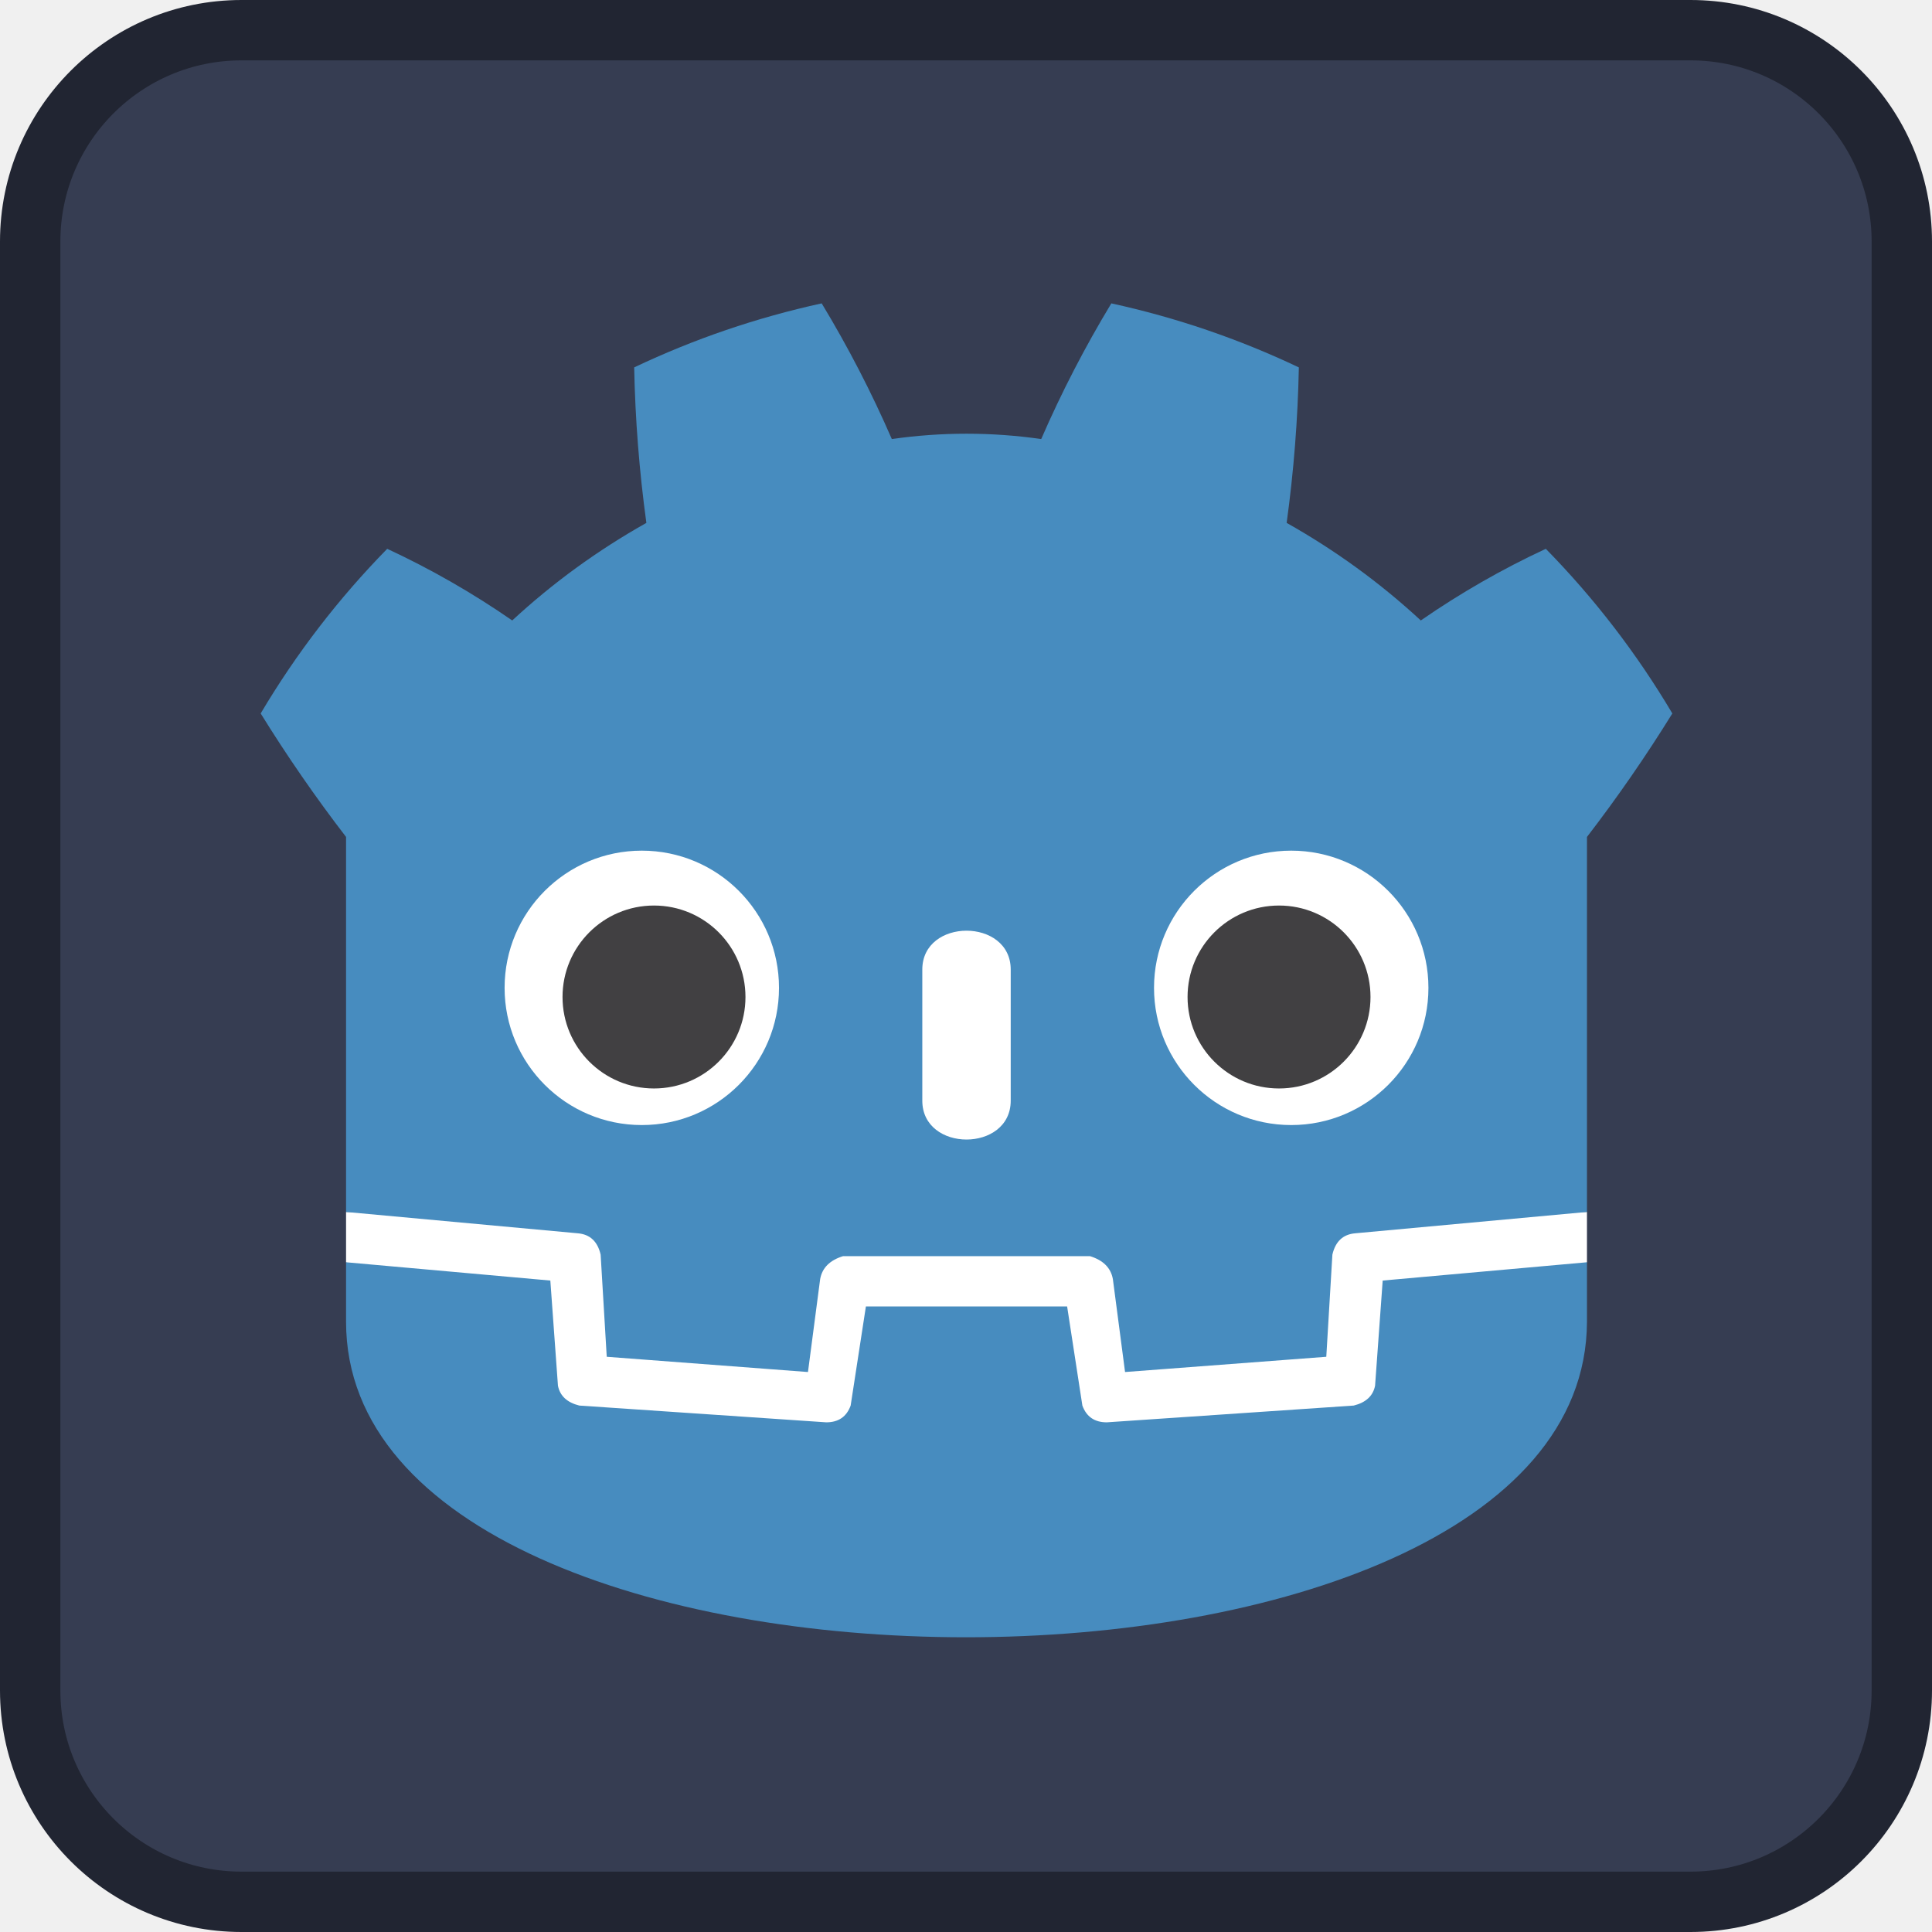
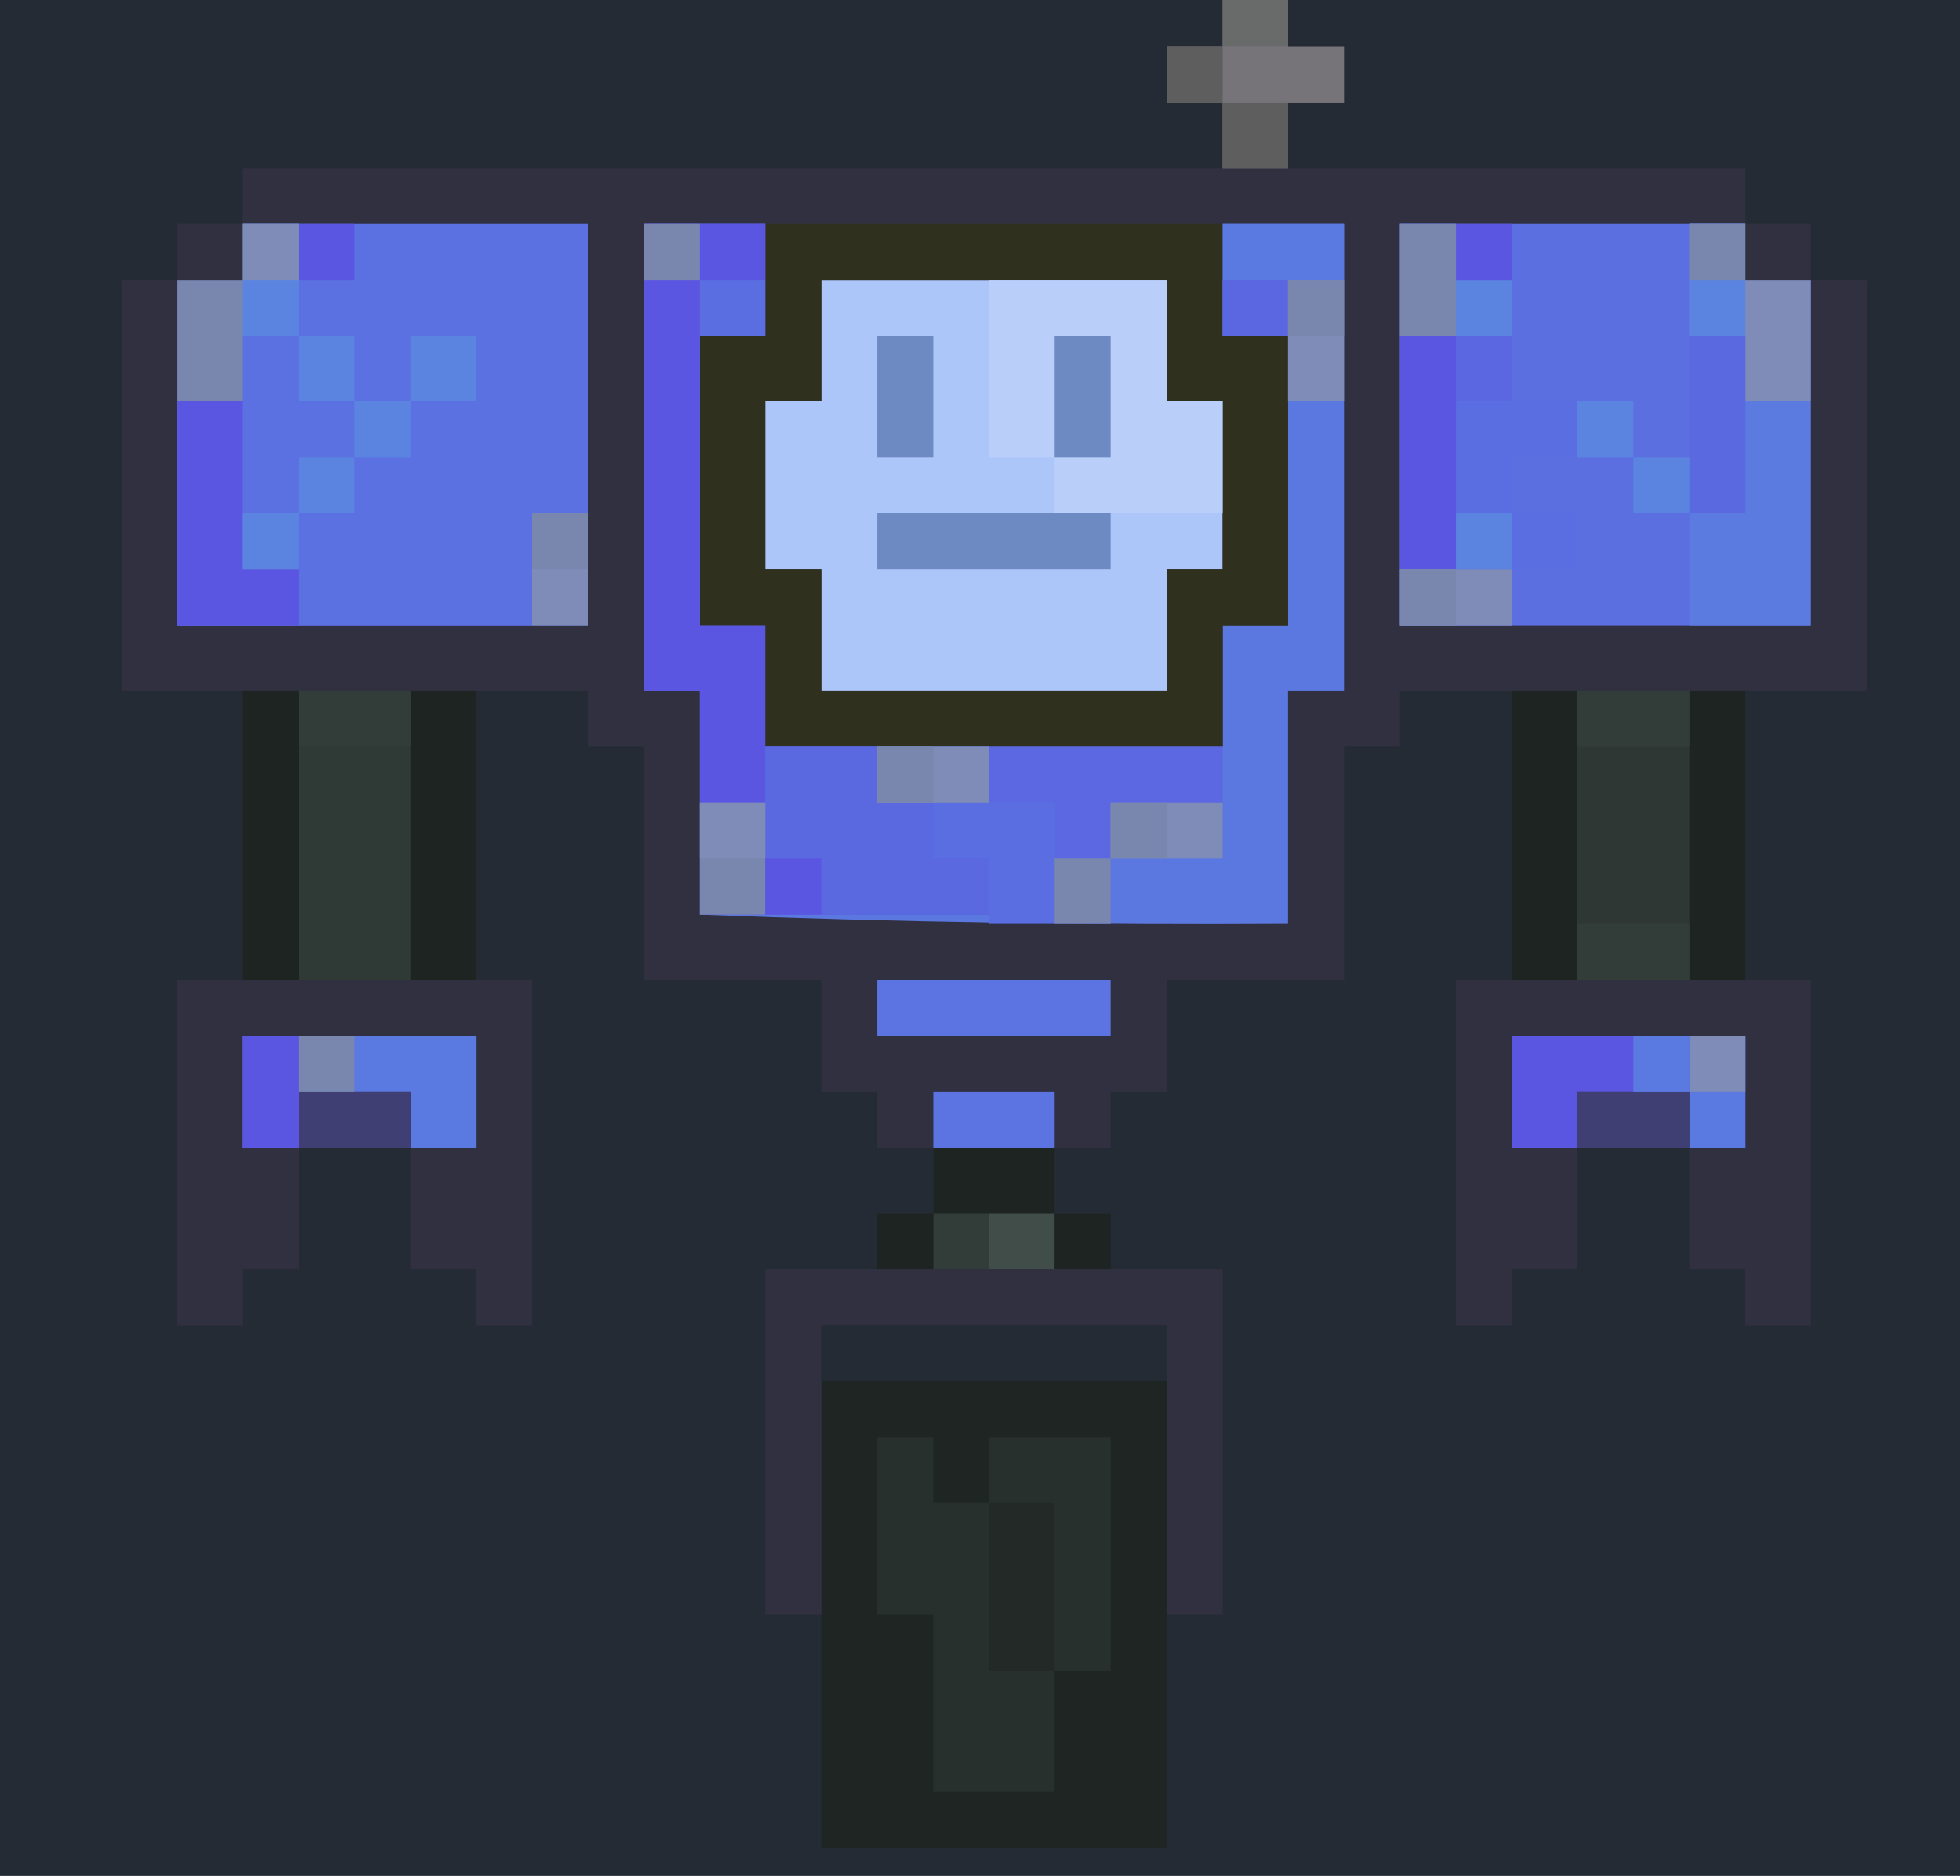
- <svg xmlns="http://www.w3.org/2000/svg" width="128" height="128">
-   <rect width="124" height="124" x="2" y="2" fill="#363d52" stroke="#212532" stroke-width="4" rx="14" />
-   <g fill="#fff" transform="translate(12.322 12.322)scale(.101)">
-     <path d="M105 673v33q407 354 814 0v-33z" />
-     <path fill="#478cbf" d="m105 673 152 14q12 1 15 14l4 67 132 10 8-61q2-11 15-15h162q13 4 15 15l8 61 132-10 4-67q3-13 15-14l152-14V427q30-39 56-81-35-59-83-108-43 20-82 47-40-37-88-64 7-51 8-102-59-28-123-42-26 43-46 89-49-7-98 0-20-46-46-89-64 14-123 42 1 51 8 102-48 27-88 64-39-27-82-47-48 49-83 108 26 42 56 81zm0 33v39c0 276 813 276 814 0v-39l-134 12-5 69q-2 10-14 13l-162 11q-12 0-16-11l-10-65H446l-10 65q-4 11-16 11l-162-11q-12-3-14-13l-5-69z" />
-     <path d="M483 600c0 34 58 34 58 0v-86c0-34-58-34-58 0z" />
-     <circle cx="725" cy="526" r="90" />
-     <circle cx="299" cy="526" r="90" />
-   </g>
-   <g fill="#414042" transform="translate(12.322 12.322)scale(.101)">
-     <circle cx="307" cy="532" r="60" />
-     <circle cx="717" cy="532" r="60" />
-   </g>
+ <svg xmlns="http://www.w3.org/2000/svg" version="1.1" width="210" height="201">
+   <path d="M0 0 C69.3 0 138.6 0 210 0 C210 66.33 210 132.66 210 201 C140.7 201 71.4 201 0 201 C0 134.67 0 68.34 0 0 Z " fill="#252B34" transform="translate(0,0)" />
+   <path d="M0 0 C2.31 0 4.62 0 7 0 C7 1.65 7 3.3 7 5 C8.98 5 10.96 5 13 5 C13 6.98 13 8.96 13 11 C11.02 11 9.04 11 7 11 C7 13.31 7 15.62 7 18 C23.17 18 39.34 18 56 18 C56 21.96 56 25.92 56 30 C60.29 30 64.58 30 69 30 C69 44.52 69 59.04 69 74 C62.73 74 56.46 74 50 74 C50 84.23 50 94.46 50 105 C54.29 105 58.58 105 63 105 C63 117.21 63 129.42 63 142 C60.69 142 58.38 142 56 142 C56 140.02 56 138.04 56 136 C54.02 136 52.04 136 50 136 C50 129.73 50 123.46 50 117 C46.04 117 42.08 117 38 117 C38 123.27 38 129.54 38 136 C35.69 136 33.38 136 31 136 C31 137.98 31 139.96 31 142 C29.02 142 27.04 142 25 142 C25 129.79 25 117.58 25 105 C29.29 105 33.58 105 38 105 C38 94.77 38 84.54 38 74 C31.73 74 25.46 74 19 74 C19 75.98 19 77.96 19 80 C17.02 80 15.04 80 13 80 C13 88.25 13 96.5 13 105 C6.73 105 0.46 105 -6 105 C-6 108.96 -6 112.92 -6 117 C-7.98 117 -9.96 117 -12 117 C-12 118.98 -12 120.96 -12 123 C-20.25 123 -28.5 123 -37 123 C-37 121.02 -37 119.04 -37 117 C-38.98 117 -40.96 117 -43 117 C-43 113.04 -43 109.08 -43 105 C-49.27 105 -55.54 105 -62 105 C-62 96.75 -62 88.5 -62 80 C-63.98 80 -65.96 80 -68 80 C-68 78.02 -68 76.04 -68 74 C-74.27 74 -80.54 74 -87 74 C-87 84.23 -87 94.46 -87 105 C-82.71 105 -78.42 105 -74 105 C-74 117.21 -74 129.42 -74 142 C-75.98 142 -77.96 142 -80 142 C-80 140.02 -80 138.04 -80 136 C-82.31 136 -84.62 136 -87 136 C-87 129.73 -87 123.46 -87 117 C-90.96 117 -94.92 117 -99 117 C-99 123.27 -99 129.54 -99 136 C-100.98 136 -102.96 136 -105 136 C-105 137.98 -105 139.96 -105 142 C-107.31 142 -109.62 142 -112 142 C-112 129.79 -112 117.58 -112 105 C-107.71 105 -103.42 105 -99 105 C-99 94.77 -99 84.54 -99 74 C-105.27 74 -111.54 74 -118 74 C-118 59.48 -118 44.96 -118 30 C-113.71 30 -109.42 30 -105 30 C-105 26.04 -105 22.08 -105 18 C-70.35 18 -35.7 18 0 18 C0 15.69 0 13.38 0 11 C-1.98 11 -3.96 11 -6 11 C-6 9.02 -6 7.04 -6 5 C-4.02 5 -2.04 5 0 5 C0 3.35 0 1.7 0 0 Z " fill="#303040" transform="translate(131,0)" />
+   <path d="M0 0 C4.29 0 8.58 0 13 0 C13 3.96 13 7.92 13 12 C10.69 12 8.38 12 6 12 C6 22.23 6 32.46 6 43 C8.31 43 10.62 43 13 43 C13 47.29 13 51.58 13 56 C29.17 56 45.34 56 62 56 C62 51.71 62 47.42 62 43 C64.31 43 66.62 43 69 43 C69 32.77 69 22.54 69 12 C66.69 12 64.38 12 62 12 C62 8.04 62 4.08 62 0 C66.29 0 70.58 0 75 0 C75 16.5 75 33 75 50 C73.02 50 71.04 50 69 50 C69 58.25 69 66.5 69 75 C47.971 75.125 27.013 74.813 6 74 C6 66.08 6 58.16 6 50 C4.02 50 2.04 50 0 50 C0 33.5 0 17 0 0 Z " fill="#5B78E1" transform="translate(69,24)" />
+   <path d="M0 0 C12.21 0 24.42 0 37 0 C37 18.48 37 36.96 37 56 C24.79 56 12.58 56 0 56 C0 37.52 0 19.04 0 0 Z " fill="#1E2523" transform="translate(88,142)" />
+   <path d="M0 0 C12.21 0 24.42 0 37 0 C37 1.98 37 3.96 37 6 C39.31 6 41.62 6 44 6 C44 18.21 44 30.42 44 43 C29.48 43 14.96 43 0 43 C0 28.81 0 14.62 0 0 Z " fill="#5B6FE1" transform="translate(150,24)" />
+   <path d="M0 0 C12.21 0 24.42 0 37 0 C37 14.19 37 28.38 37 43 C22.48 43 7.96 43 -7 43 C-7 30.79 -7 18.58 -7 6 C-4.69 6 -2.38 6 0 6 C0 4.02 0 2.04 0 0 Z " fill="#5B70E1" transform="translate(26,24)" />
+   <path d="M0 0 C12.21 0 24.42 0 37 0 C37 4.29 37 8.58 37 13 C38.98 13 40.96 13 43 13 C43 18.94 43 24.88 43 31 C41.02 31 39.04 31 37 31 C37 35.29 37 39.58 37 44 C24.79 44 12.58 44 0 44 C0 39.71 0 35.42 0 31 C-1.98 31 -3.96 31 -6 31 C-6 25.06 -6 19.12 -6 13 C-4.02 13 -2.04 13 0 13 C0 8.71 0 4.42 0 0 Z " fill="#ADC6FA" transform="translate(88,30)" />
+   <path d="M0 0 C16.17 0 32.34 0 49 0 C49 3.96 49 7.92 49 12 C51.31 12 53.62 12 56 12 C56 22.23 56 32.46 56 43 C53.69 43 51.38 43 49 43 C49 47.29 49 51.58 49 56 C32.83 56 16.66 56 0 56 C0 51.71 0 47.42 0 43 C-2.31 43 -4.62 43 -7 43 C-7 32.77 -7 22.54 -7 12 C-4.69 12 -2.38 12 0 12 C0 8.04 0 4.08 0 0 Z M6 6 C6 10.29 6 14.58 6 19 C4.02 19 2.04 19 0 19 C0 24.94 0 30.88 0 37 C1.98 37 3.96 37 6 37 C6 41.29 6 45.58 6 50 C18.21 50 30.42 50 43 50 C43 45.71 43 41.42 43 37 C44.98 37 46.96 37 49 37 C49 31.06 49 25.12 49 19 C47.02 19 45.04 19 43 19 C43 14.71 43 10.42 43 6 C30.79 6 18.58 6 6 6 Z " fill="#30301E" transform="translate(82,24)" />
+   <path d="M0 0 C12.54 0 25.08 0 38 0 C38 12.21 38 24.42 38 37 C35.69 37 33.38 37 31 37 C31 35.02 31 33.04 31 31 C29.02 31 27.04 31 25 31 C25 24.73 25 18.46 25 12 C21.04 12 17.08 12 13 12 C13 18.27 13 24.54 13 31 C10.69 31 8.38 31 6 31 C6 32.98 6 34.96 6 37 C4.02 37 2.04 37 0 37 C0 24.79 0 12.58 0 0 Z " fill="#303040" transform="translate(156,105)" />
+   <path d="M0 0 C12.54 0 25.08 0 38 0 C38 12.21 38 24.42 38 37 C36.02 37 34.04 37 32 37 C32 35.02 32 33.04 32 31 C29.69 31 27.38 31 25 31 C25 24.73 25 18.46 25 12 C21.04 12 17.08 12 13 12 C13 18.27 13 24.54 13 31 C11.02 31 9.04 31 7 31 C7 32.98 7 34.96 7 37 C4.69 37 2.38 37 0 37 C0 24.79 0 12.58 0 0 Z " fill="#303040" transform="translate(19,105)" />
+   <path d="M0 0 C4.29 0 8.58 0 13 0 C13 3.96 13 7.92 13 12 C10.69 12 8.38 12 6 12 C6 22.23 6 32.46 6 43 C8.31 43 10.62 43 13 43 C13 47.29 13 51.58 13 56 C16.96 56 20.92 56 25 56 C25 57.98 25 59.96 25 62 C26.98 62 28.96 62 31 62 C31 63.98 31 65.96 31 68 C32.98 68 34.96 68 37 68 C37 69.98 37 71.96 37 74 C26.77 74 16.54 74 6 74 C6 66.08 6 58.16 6 50 C4.02 50 2.04 50 0 50 C0 33.5 0 17 0 0 Z " fill="#5B56E1" transform="translate(69,24)" />
+   <path d="M0 0 C4.29 0 8.58 0 13 0 C13 10.23 13 20.46 13 31 C0.46 31 -12.08 31 -25 31 C-25 23.08 -25 15.16 -25 7 C-22.69 7 -20.38 7 -18 7 C-18 10.96 -18 14.92 -18 19 C-16.02 19 -14.04 19 -12 19 C-12 17.02 -12 15.04 -12 13 C-10.02 13 -8.04 13 -6 13 C-6 11.02 -6 9.04 -6 7 C-4.02 7 -2.04 7 0 7 C0 4.69 0 2.38 0 0 Z " fill="#5B70E1" transform="translate(44,36)" />
+   <path d="M0 0 C4.29 0 8.58 0 13 0 C13 1.98 13 3.96 13 6 C18.94 6 24.88 6 31 6 C31 18.21 31 30.42 31 43 C29.02 43 27.04 43 25 43 C25 32.77 25 22.54 25 12 C12.79 12 0.58 12 -12 12 C-12 22.23 -12 32.46 -12 43 C-13.98 43 -15.96 43 -18 43 C-18 30.79 -18 18.58 -18 6 C-12.06 6 -6.12 6 0 6 C0 4.02 0 2.04 0 0 Z " fill="#303040" transform="translate(100,130)" />
+   <path d="M0 0 C1.98 0 3.96 0 6 0 C6 2.31 6 4.62 6 7 C7.98 7 9.96 7 12 7 C12 4.69 12 2.38 12 0 C16.29 0 20.58 0 25 0 C25 8.25 25 16.5 25 25 C23.02 25 21.04 25 19 25 C19 29.29 19 33.58 19 38 C14.71 38 10.42 38 6 38 C6 31.73 6 25.46 6 19 C4.02 19 2.04 19 0 19 C0 12.73 0 6.46 0 0 Z " fill="#28302E" transform="translate(94,154)" />
+   <path d="M0 0 C1.98 0 3.96 0 6 0 C6 1.98 6 3.96 6 6 C7.98 6 9.96 6 12 6 C12 10.29 12 14.58 12 19 C14.31 19 16.62 19 19 19 C19 20.98 19 22.96 19 25 C16.69 25 14.38 25 12 25 C12 26.98 12 28.96 12 31 C14.31 31 16.62 31 19 31 C19 32.98 19 34.96 19 37 C16.69 37 14.38 37 12 37 C12 38.98 12 40.96 12 43 C8.04 43 4.08 43 0 43 C0 28.81 0 14.62 0 0 Z " fill="#5B6EE1" transform="translate(150,24)" />
+   <path d="M0 0 C6.27 0 12.54 0 19 0 C19 4.29 19 8.58 19 13 C20.98 13 22.96 13 25 13 C25 16.96 25 20.92 25 25 C19.06 25 13.12 25 7 25 C7 23.02 7 21.04 7 19 C4.69 19 2.38 19 0 19 C0 12.73 0 6.46 0 0 Z " fill="#B9CFFA" transform="translate(106,30)" />
+   <path d="M0 0 C1.98 0 3.96 0 6 0 C6 1.98 6 3.96 6 6 C8.31 6 10.62 6 13 6 C13 18.21 13 30.42 13 43 C8.71 43 4.42 43 0 43 C0 39.04 0 35.08 0 31 C1.98 31 3.96 31 6 31 C6 24.73 6 18.46 6 12 C4.02 12 2.04 12 0 12 C0 8.04 0 4.08 0 0 Z " fill="#5B7BE1" transform="translate(181,24)" />
+   <path d="M0 0 C3.96 0 7.92 0 12 0 C12 10.23 12 20.46 12 31 C8.04 31 4.08 31 0 31 C0 20.77 0 10.54 0 0 Z " fill="#2E3734" transform="translate(169,74)" />
+   <path d="M0 0 C3.96 0 7.92 0 12 0 C12 10.23 12 20.46 12 31 C8.04 31 4.08 31 0 31 C0 20.77 0 10.54 0 0 Z " fill="#2F3936" transform="translate(32,74)" />
+   <path d="M0 0 C3.96 0 7.92 0 12 0 C12 1.98 12 3.96 12 6 C13.98 6 15.96 6 18 6 C18 7.98 18 9.96 18 12 C19.98 12 21.96 12 24 12 C24 13.98 24 15.96 24 18 C16.08 18 8.16 18 0 18 C0 12.06 0 6.12 0 0 Z " fill="#5B69E1" transform="translate(82,80)" />
+   <path d="M0 0 C3.96 0 7.92 0 12 0 C12 1.98 12 3.96 12 6 C14.31 6 16.62 6 19 6 C19 7.98 19 9.96 19 12 C20.98 12 22.96 12 25 12 C25 14.31 25 16.62 25 19 C20.71 19 16.42 19 12 19 C12 16.69 12 14.38 12 12 C10.02 12 8.04 12 6 12 C6 10.02 6 8.04 6 6 C4.02 6 2.04 6 0 6 C0 4.02 0 2.04 0 0 Z " fill="#5B6EE1" transform="translate(94,80)" />
+   <path d="M0 0 C8.25 0 16.5 0 25 0 C25 3.96 25 7.92 25 12 C23.02 12 21.04 12 19 12 C19 10.02 19 8.04 19 6 C15.04 6 11.08 6 7 6 C7 7.98 7 9.96 7 12 C4.69 12 2.38 12 0 12 C0 8.04 0 4.08 0 0 Z " fill="#5B56E1" transform="translate(162,111)" />
+   <path d="M0 0 C8.25 0 16.5 0 25 0 C25 3.96 25 7.92 25 12 C22.69 12 20.38 12 18 12 C18 10.02 18 8.04 18 6 C14.04 6 10.08 6 6 6 C6 7.98 6 9.96 6 12 C4.02 12 2.04 12 0 12 C0 8.04 0 4.08 0 0 Z " fill="#5B7AE1" transform="translate(26,111)" />
+   <path d="M0 0 C12.21 0 24.42 0 37 0 C37 1.98 37 3.96 37 6 C24.79 6 12.58 6 0 6 C0 4.02 0 2.04 0 0 Z " fill="#252B34" transform="translate(88,142)" />
+   <path d="M0 0 C2.31 0 4.62 0 7 0 C7 10.23 7 20.46 7 31 C4.69 31 2.38 31 0 31 C0 20.77 0 10.54 0 0 Z " fill="#1E2422" transform="translate(162,74)" />
+   <path d="M0 0 C2.31 0 4.62 0 7 0 C7 10.23 7 20.46 7 31 C4.69 31 2.38 31 0 31 C0 20.77 0 10.54 0 0 Z " fill="#1E2422" transform="translate(44,74)" />
+   <path d="M0 0 C2.31 0 4.62 0 7 0 C7 5.94 7 11.88 7 18 C8.98 18 10.96 18 13 18 C13 19.98 13 21.96 13 24 C8.71 24 4.42 24 0 24 C0 16.08 0 8.16 0 0 Z " fill="#5B56E1" transform="translate(19,43)" />
+   <path d="M0 0 C2.31 0 4.62 0 7 0 C7 1.65 7 3.3 7 5 C8.98 5 10.96 5 13 5 C13 6.98 13 8.96 13 11 C11.02 11 9.04 11 7 11 C7 13.31 7 15.62 7 18 C4.69 18 2.38 18 0 18 C0 15.69 0 13.38 0 11 C-1.98 11 -3.96 11 -6 11 C-6 9.02 -6 7.04 -6 5 C-4.02 5 -2.04 5 0 5 C0 3.35 0 1.7 0 0 Z " fill="#777479" transform="translate(131,0)" />
+   <path d="M0 0 C8.25 0 16.5 0 25 0 C25 1.98 25 3.96 25 6 C21.04 6 17.08 6 13 6 C13 7.98 13 9.96 13 12 C11.02 12 9.04 12 7 12 C7 10.02 7 8.04 7 6 C4.69 6 2.38 6 0 6 C0 4.02 0 2.04 0 0 Z " fill="#5B68E1" transform="translate(106,80)" />
+   <path d="M0 0 C1.98 0 3.96 0 6 0 C6 10.23 6 20.46 6 31 C4.02 31 2.04 31 0 31 C0 20.77 0 10.54 0 0 Z " fill="#1E2422" transform="translate(181,74)" />
+   <path d="M0 0 C1.98 0 3.96 0 6 0 C6 10.23 6 20.46 6 31 C4.02 31 2.04 31 0 31 C0 20.77 0 10.54 0 0 Z " fill="#1E2422" transform="translate(26,74)" />
+   <path d="M0 0 C1.98 0 3.96 0 6 0 C6 1.98 6 3.96 6 6 C8.31 6 10.62 6 13 6 C13 10.29 13 14.58 13 19 C10.69 19 8.38 19 6 19 C6 16.69 6 14.38 6 12 C4.02 12 2.04 12 0 12 C0 8.04 0 4.08 0 0 Z " fill="#7F8CB8" transform="translate(181,24)" />
+   <path d="M0 0 C1.98 0 3.96 0 6 0 C6 3.96 6 7.92 6 12 C4.02 12 2.04 12 0 12 C0 14.31 0 16.62 0 19 C-2.31 19 -4.62 19 -7 19 C-7 14.71 -7 10.42 -7 6 C-4.69 6 -2.38 6 0 6 C0 4.02 0 2.04 0 0 Z " fill="#7986AD" transform="translate(26,24)" />
+   <path d="M0 0 C8.25 0 16.5 0 25 0 C25 1.98 25 3.96 25 6 C16.75 6 8.5 6 0 6 C0 4.02 0 2.04 0 0 Z " fill="#5B74E1" transform="translate(94,105)" />
+   <path d="M0 0 C8.25 0 16.5 0 25 0 C25 1.98 25 3.96 25 6 C16.75 6 8.5 6 0 6 C0 4.02 0 2.04 0 0 Z " fill="#6E8AC2" transform="translate(94,55)" />
+   <path d="M0 0 C1.98 0 3.96 0 6 0 C6 1.98 6 3.96 6 6 C7.98 6 9.96 6 12 6 C12 10.29 12 14.58 12 19 C10.02 19 8.04 19 6 19 C6 16.69 6 14.38 6 12 C4.02 12 2.04 12 0 12 C0 8.04 0 4.08 0 0 Z " fill="#5B67E1" transform="translate(150,24)" />
+   <path d="M0 0 C1.98 0 3.96 0 6 0 C6 8.25 6 16.5 6 25 C4.02 25 2.04 25 0 25 C0 16.75 0 8.5 0 0 Z " fill="#5B56E1" transform="translate(150,36)" />
+   <path d="M0 0 C2.31 0 4.62 0 7 0 C7 5.94 7 11.88 7 18 C4.69 18 2.38 18 0 18 C0 12.06 0 6.12 0 0 Z " fill="#222927" transform="translate(106,161)" />
+   <path d="M0 0 C4.29 0 8.58 0 13 0 C13 1.98 13 3.96 13 6 C11.02 6 9.04 6 7 6 C7 7.98 7 9.96 7 12 C4.69 12 2.38 12 0 12 C0 8.04 0 4.08 0 0 Z " fill="#5B7AE1" transform="translate(131,24)" />
+   <path d="M0 0 C1.98 0 3.96 0 6 0 C6 6.27 6 12.54 6 19 C4.02 19 2.04 19 0 19 C0 12.73 0 6.46 0 0 Z " fill="#5B69E1" transform="translate(181,36)" />
+   <path d="M0 0 C4.29 0 8.58 0 13 0 C13 2.31 13 4.62 13 7 C8.71 7 4.42 7 0 7 C0 4.69 0 2.38 0 0 Z " fill="#1E2422" transform="translate(100,123)" />
+   <path d="M0 0 C2.31 0 4.62 0 7 0 C7 3.96 7 7.92 7 12 C4.69 12 2.38 12 0 12 C0 8.04 0 4.08 0 0 Z " fill="#7986AD" transform="translate(75,86)" />
+   <path d="M0 0 C4.29 0 8.58 0 13 0 C13 1.98 13 3.96 13 6 C8.71 6 4.42 6 0 6 C0 4.02 0 2.04 0 0 Z " fill="#5B74E1" transform="translate(100,117)" />
+   <path d="M0 0 C1.98 0 3.96 0 6 0 C6 4.29 6 8.58 6 13 C4.02 13 2.04 13 0 13 C0 8.71 0 4.42 0 0 Z " fill="#7F8CB8" transform="translate(138,30)" />
+   <path d="M0 0 C1.98 0 3.96 0 6 0 C6 4.29 6 8.58 6 13 C4.02 13 2.04 13 0 13 C0 8.71 0 4.42 0 0 Z " fill="#6E8AC2" transform="translate(113,36)" />
+   <path d="M0 0 C1.98 0 3.96 0 6 0 C6 4.29 6 8.58 6 13 C4.02 13 2.04 13 0 13 C0 8.71 0 4.42 0 0 Z " fill="#6E8AC2" transform="translate(94,36)" />
+   <path d="M0 0 C4.29 0 8.58 0 13 0 C13 1.98 13 3.96 13 6 C8.71 6 4.42 6 0 6 C0 4.02 0 2.04 0 0 Z " fill="#5B56E1" transform="translate(69,24)" />
+   <path d="M0 0 C1.98 0 3.96 0 6 0 C6 3.96 6 7.92 6 12 C4.02 12 2.04 12 0 12 C0 8.04 0 4.08 0 0 Z " fill="#5B7AE1" transform="translate(181,111)" />
+   <path d="M0 0 C3.96 0 7.92 0 12 0 C12 1.98 12 3.96 12 6 C8.04 6 4.08 6 0 6 C0 4.02 0 2.04 0 0 Z " fill="#3F3F74" transform="translate(169,117)" />
+   <path d="M0 0 C3.96 0 7.92 0 12 0 C12 1.98 12 3.96 12 6 C8.04 6 4.08 6 0 6 C0 4.02 0 2.04 0 0 Z " fill="#3F3F74" transform="translate(32,117)" />
+   <path d="M0 0 C1.98 0 3.96 0 6 0 C6 3.96 6 7.92 6 12 C4.02 12 2.04 12 0 12 C0 8.04 0 4.08 0 0 Z " fill="#5B56E1" transform="translate(26,111)" />
+   <path d="M0 0 C3.96 0 7.92 0 12 0 C12 1.98 12 3.96 12 6 C8.04 6 4.08 6 0 6 C0 4.02 0 2.04 0 0 Z " fill="#323C39" transform="translate(169,99)" />
+   <path d="M0 0 C3.96 0 7.92 0 12 0 C12 1.98 12 3.96 12 6 C8.04 6 4.08 6 0 6 C0 4.02 0 2.04 0 0 Z " fill="#7F8CB8" transform="translate(119,86)" />
+   <path d="M0 0 C3.96 0 7.92 0 12 0 C12 1.98 12 3.96 12 6 C8.04 6 4.08 6 0 6 C0 4.02 0 2.04 0 0 Z " fill="#7F8CB8" transform="translate(94,80)" />
+   <path d="M0 0 C3.96 0 7.92 0 12 0 C12 1.98 12 3.96 12 6 C8.04 6 4.08 6 0 6 C0 4.02 0 2.04 0 0 Z " fill="#323C39" transform="translate(169,74)" />
+   <path d="M0 0 C3.96 0 7.92 0 12 0 C12 1.98 12 3.96 12 6 C8.04 6 4.08 6 0 6 C0 4.02 0 2.04 0 0 Z " fill="#323C39" transform="translate(32,74)" />
+   <path d="M0 0 C3.96 0 7.92 0 12 0 C12 1.98 12 3.96 12 6 C8.04 6 4.08 6 0 6 C0 4.02 0 2.04 0 0 Z " fill="#7F8CB8" transform="translate(150,61)" />
+   <path d="M0 0 C1.98 0 3.96 0 6 0 C6 3.96 6 7.92 6 12 C4.02 12 2.04 12 0 12 C0 8.04 0 4.08 0 0 Z " fill="#7F8CB8" transform="translate(57,55)" />
+   <path d="M0 0 C1.98 0 3.96 0 6 0 C6 3.96 6 7.92 6 12 C4.02 12 2.04 12 0 12 C0 8.04 0 4.08 0 0 Z " fill="#5B84E1" transform="translate(181,24)" />
+   <path d="M0 0 C1.98 0 3.96 0 6 0 C6 3.96 6 7.92 6 12 C4.02 12 2.04 12 0 12 C0 8.04 0 4.08 0 0 Z " fill="#5B84E1" transform="translate(26,24)" />
+   <path d="M0 0 C1.98 0 3.96 0 6 0 C6 3.96 6 7.92 6 12 C4.02 12 2.04 12 0 12 C0 8.04 0 4.08 0 0 Z " fill="#7986AD" transform="translate(150,24)" />
+   <path d="M0 0 C2.31 0 4.62 0 7 0 C7 2.31 7 4.62 7 7 C4.69 7 2.38 7 0 7 C0 4.69 0 2.38 0 0 Z " fill="#5B84E1" transform="translate(44,36)" />
+   <path d="M0 0 C2.31 0 4.62 0 7 0 C7 2.31 7 4.62 7 7 C4.69 7 2.38 7 0 7 C0 4.69 0 2.38 0 0 Z " fill="#5E5E5E" transform="translate(131,11)" />
+   <path d="M0 0 C2.31 0 4.62 0 7 0 C7 1.98 7 3.96 7 6 C4.69 6 2.38 6 0 6 C0 4.02 0 2.04 0 0 Z " fill="#404D49" transform="translate(106,130)" />
+   <path d="M0 0 C1.98 0 3.96 0 6 0 C6 2.31 6 4.62 6 7 C4.02 7 2.04 7 0 7 C0 4.69 0 2.38 0 0 Z " fill="#7986AD" transform="translate(113,92)" />
+   <path d="M0 0 C2.31 0 4.62 0 7 0 C7 1.98 7 3.96 7 6 C4.69 6 2.38 6 0 6 C0 4.02 0 2.04 0 0 Z " fill="#7F8CB8" transform="translate(75,86)" />
+   <path d="M0 0 C1.98 0 3.96 0 6 0 C6 2.31 6 4.62 6 7 C4.02 7 2.04 7 0 7 C0 4.69 0 2.38 0 0 Z " fill="#5B84E1" transform="translate(32,36)" />
+   <path d="M0 0 C2.31 0 4.62 0 7 0 C7 1.98 7 3.96 7 6 C4.69 6 2.38 6 0 6 C0 4.02 0 2.04 0 0 Z " fill="#5B67E1" transform="translate(131,30)" />
+   <path d="M0 0 C2.31 0 4.62 0 7 0 C7 1.98 7 3.96 7 6 C4.69 6 2.38 6 0 6 C0 4.02 0 2.04 0 0 Z " fill="#5B6EE1" transform="translate(75,30)" />
+   <path d="M0 0 C2.31 0 4.62 0 7 0 C7 1.98 7 3.96 7 6 C4.69 6 2.38 6 0 6 C0 4.02 0 2.04 0 0 Z " fill="#303040" transform="translate(187,24)" />
+   <path d="M0 0 C2.31 0 4.62 0 7 0 C7 1.98 7 3.96 7 6 C4.69 6 2.38 6 0 6 C0 4.02 0 2.04 0 0 Z " fill="#303040" transform="translate(19,24)" />
+   <path d="M0 0 C1.98 0 3.96 0 6 0 C6 1.98 6 3.96 6 6 C4.02 6 2.04 6 0 6 C0 4.02 0 2.04 0 0 Z " fill="#1E2422" transform="translate(113,130)" />
+   <path d="M0 0 C1.98 0 3.96 0 6 0 C6 1.98 6 3.96 6 6 C4.02 6 2.04 6 0 6 C0 4.02 0 2.04 0 0 Z " fill="#323C39" transform="translate(100,130)" />
+   <path d="M0 0 C1.98 0 3.96 0 6 0 C6 1.98 6 3.96 6 6 C4.02 6 2.04 6 0 6 C0 4.02 0 2.04 0 0 Z " fill="#1E2422" transform="translate(94,130)" />
+   <path d="M0 0 C1.98 0 3.96 0 6 0 C6 1.98 6 3.96 6 6 C4.02 6 2.04 6 0 6 C0 4.02 0 2.04 0 0 Z " fill="#7F8CB8" transform="translate(181,111)" />
+   <path d="M0 0 C1.98 0 3.96 0 6 0 C6 1.98 6 3.96 6 6 C4.02 6 2.04 6 0 6 C0 4.02 0 2.04 0 0 Z " fill="#5B7AE1" transform="translate(175,111)" />
+   <path d="M0 0 C1.98 0 3.96 0 6 0 C6 1.98 6 3.96 6 6 C4.02 6 2.04 6 0 6 C0 4.02 0 2.04 0 0 Z " fill="#7986AD" transform="translate(32,111)" />
+   <path d="M0 0 C1.98 0 3.96 0 6 0 C6 1.98 6 3.96 6 6 C4.02 6 2.04 6 0 6 C0 4.02 0 2.04 0 0 Z " fill="#5B56E1" transform="translate(82,92)" />
+   <path d="M0 0 C1.98 0 3.96 0 6 0 C6 1.98 6 3.96 6 6 C4.02 6 2.04 6 0 6 C0 4.02 0 2.04 0 0 Z " fill="#7986AD" transform="translate(119,86)" />
+   <path d="M0 0 C1.98 0 3.96 0 6 0 C6 1.98 6 3.96 6 6 C4.02 6 2.04 6 0 6 C0 4.02 0 2.04 0 0 Z " fill="#7986AD" transform="translate(94,80)" />
+   <path d="M0 0 C1.98 0 3.96 0 6 0 C6 1.98 6 3.96 6 6 C4.02 6 2.04 6 0 6 C0 4.02 0 2.04 0 0 Z " fill="#7986AD" transform="translate(150,61)" />
+   <path d="M0 0 C1.98 0 3.96 0 6 0 C6 1.98 6 3.96 6 6 C4.02 6 2.04 6 0 6 C0 4.02 0 2.04 0 0 Z " fill="#5B84E1" transform="translate(156,55)" />
+   <path d="M0 0 C1.98 0 3.96 0 6 0 C6 1.98 6 3.96 6 6 C4.02 6 2.04 6 0 6 C0 4.02 0 2.04 0 0 Z " fill="#7986AD" transform="translate(57,55)" />
+   <path d="M0 0 C1.98 0 3.96 0 6 0 C6 1.98 6 3.96 6 6 C4.02 6 2.04 6 0 6 C0 4.02 0 2.04 0 0 Z " fill="#5B84E1" transform="translate(26,55)" />
+   <path d="M0 0 C1.98 0 3.96 0 6 0 C6 1.98 6 3.96 6 6 C4.02 6 2.04 6 0 6 C0 4.02 0 2.04 0 0 Z " fill="#5B84E1" transform="translate(175,49)" />
+   <path d="M0 0 C1.98 0 3.96 0 6 0 C6 1.98 6 3.96 6 6 C4.02 6 2.04 6 0 6 C0 4.02 0 2.04 0 0 Z " fill="#5B84E1" transform="translate(32,49)" />
+   <path d="M0 0 C1.98 0 3.96 0 6 0 C6 1.98 6 3.96 6 6 C4.02 6 2.04 6 0 6 C0 4.02 0 2.04 0 0 Z " fill="#5B84E1" transform="translate(169,43)" />
+   <path d="M0 0 C1.98 0 3.96 0 6 0 C6 1.98 6 3.96 6 6 C4.02 6 2.04 6 0 6 C0 4.02 0 2.04 0 0 Z " fill="#5B84E1" transform="translate(38,43)" />
+   <path d="M0 0 C1.98 0 3.96 0 6 0 C6 1.98 6 3.96 6 6 C4.02 6 2.04 6 0 6 C0 4.02 0 2.04 0 0 Z " fill="#5B84E1" transform="translate(156,30)" />
+   <path d="M0 0 C1.98 0 3.96 0 6 0 C6 1.98 6 3.96 6 6 C4.02 6 2.04 6 0 6 C0 4.02 0 2.04 0 0 Z " fill="#7986AD" transform="translate(138,30)" />
+   <path d="M0 0 C1.98 0 3.96 0 6 0 C6 1.98 6 3.96 6 6 C4.02 6 2.04 6 0 6 C0 4.02 0 2.04 0 0 Z " fill="#7986AD" transform="translate(181,24)" />
+   <path d="M0 0 C1.98 0 3.96 0 6 0 C6 1.98 6 3.96 6 6 C4.02 6 2.04 6 0 6 C0 4.02 0 2.04 0 0 Z " fill="#5B56E1" transform="translate(156,24)" />
+   <path d="M0 0 C1.98 0 3.96 0 6 0 C6 1.98 6 3.96 6 6 C4.02 6 2.04 6 0 6 C0 4.02 0 2.04 0 0 Z " fill="#7986AD" transform="translate(69,24)" />
+   <path d="M0 0 C1.98 0 3.96 0 6 0 C6 1.98 6 3.96 6 6 C4.02 6 2.04 6 0 6 C0 4.02 0 2.04 0 0 Z " fill="#5B56E1" transform="translate(32,24)" />
+   <path d="M0 0 C1.98 0 3.96 0 6 0 C6 1.98 6 3.96 6 6 C4.02 6 2.04 6 0 6 C0 4.02 0 2.04 0 0 Z " fill="#7F8CB8" transform="translate(26,24)" />
+   <path d="M0 0 C1.98 0 3.96 0 6 0 C6 1.98 6 3.96 6 6 C4.02 6 2.04 6 0 6 C0 4.02 0 2.04 0 0 Z " fill="#5E5E5E" transform="translate(125,5)" />
+   <path d="M0 0 C2.31 0 4.62 0 7 0 C7 1.65 7 3.3 7 5 C4.69 5 2.38 5 0 5 C0 3.35 0 1.7 0 0 Z " fill="#696A6A" transform="translate(131,0)" />
</svg>
